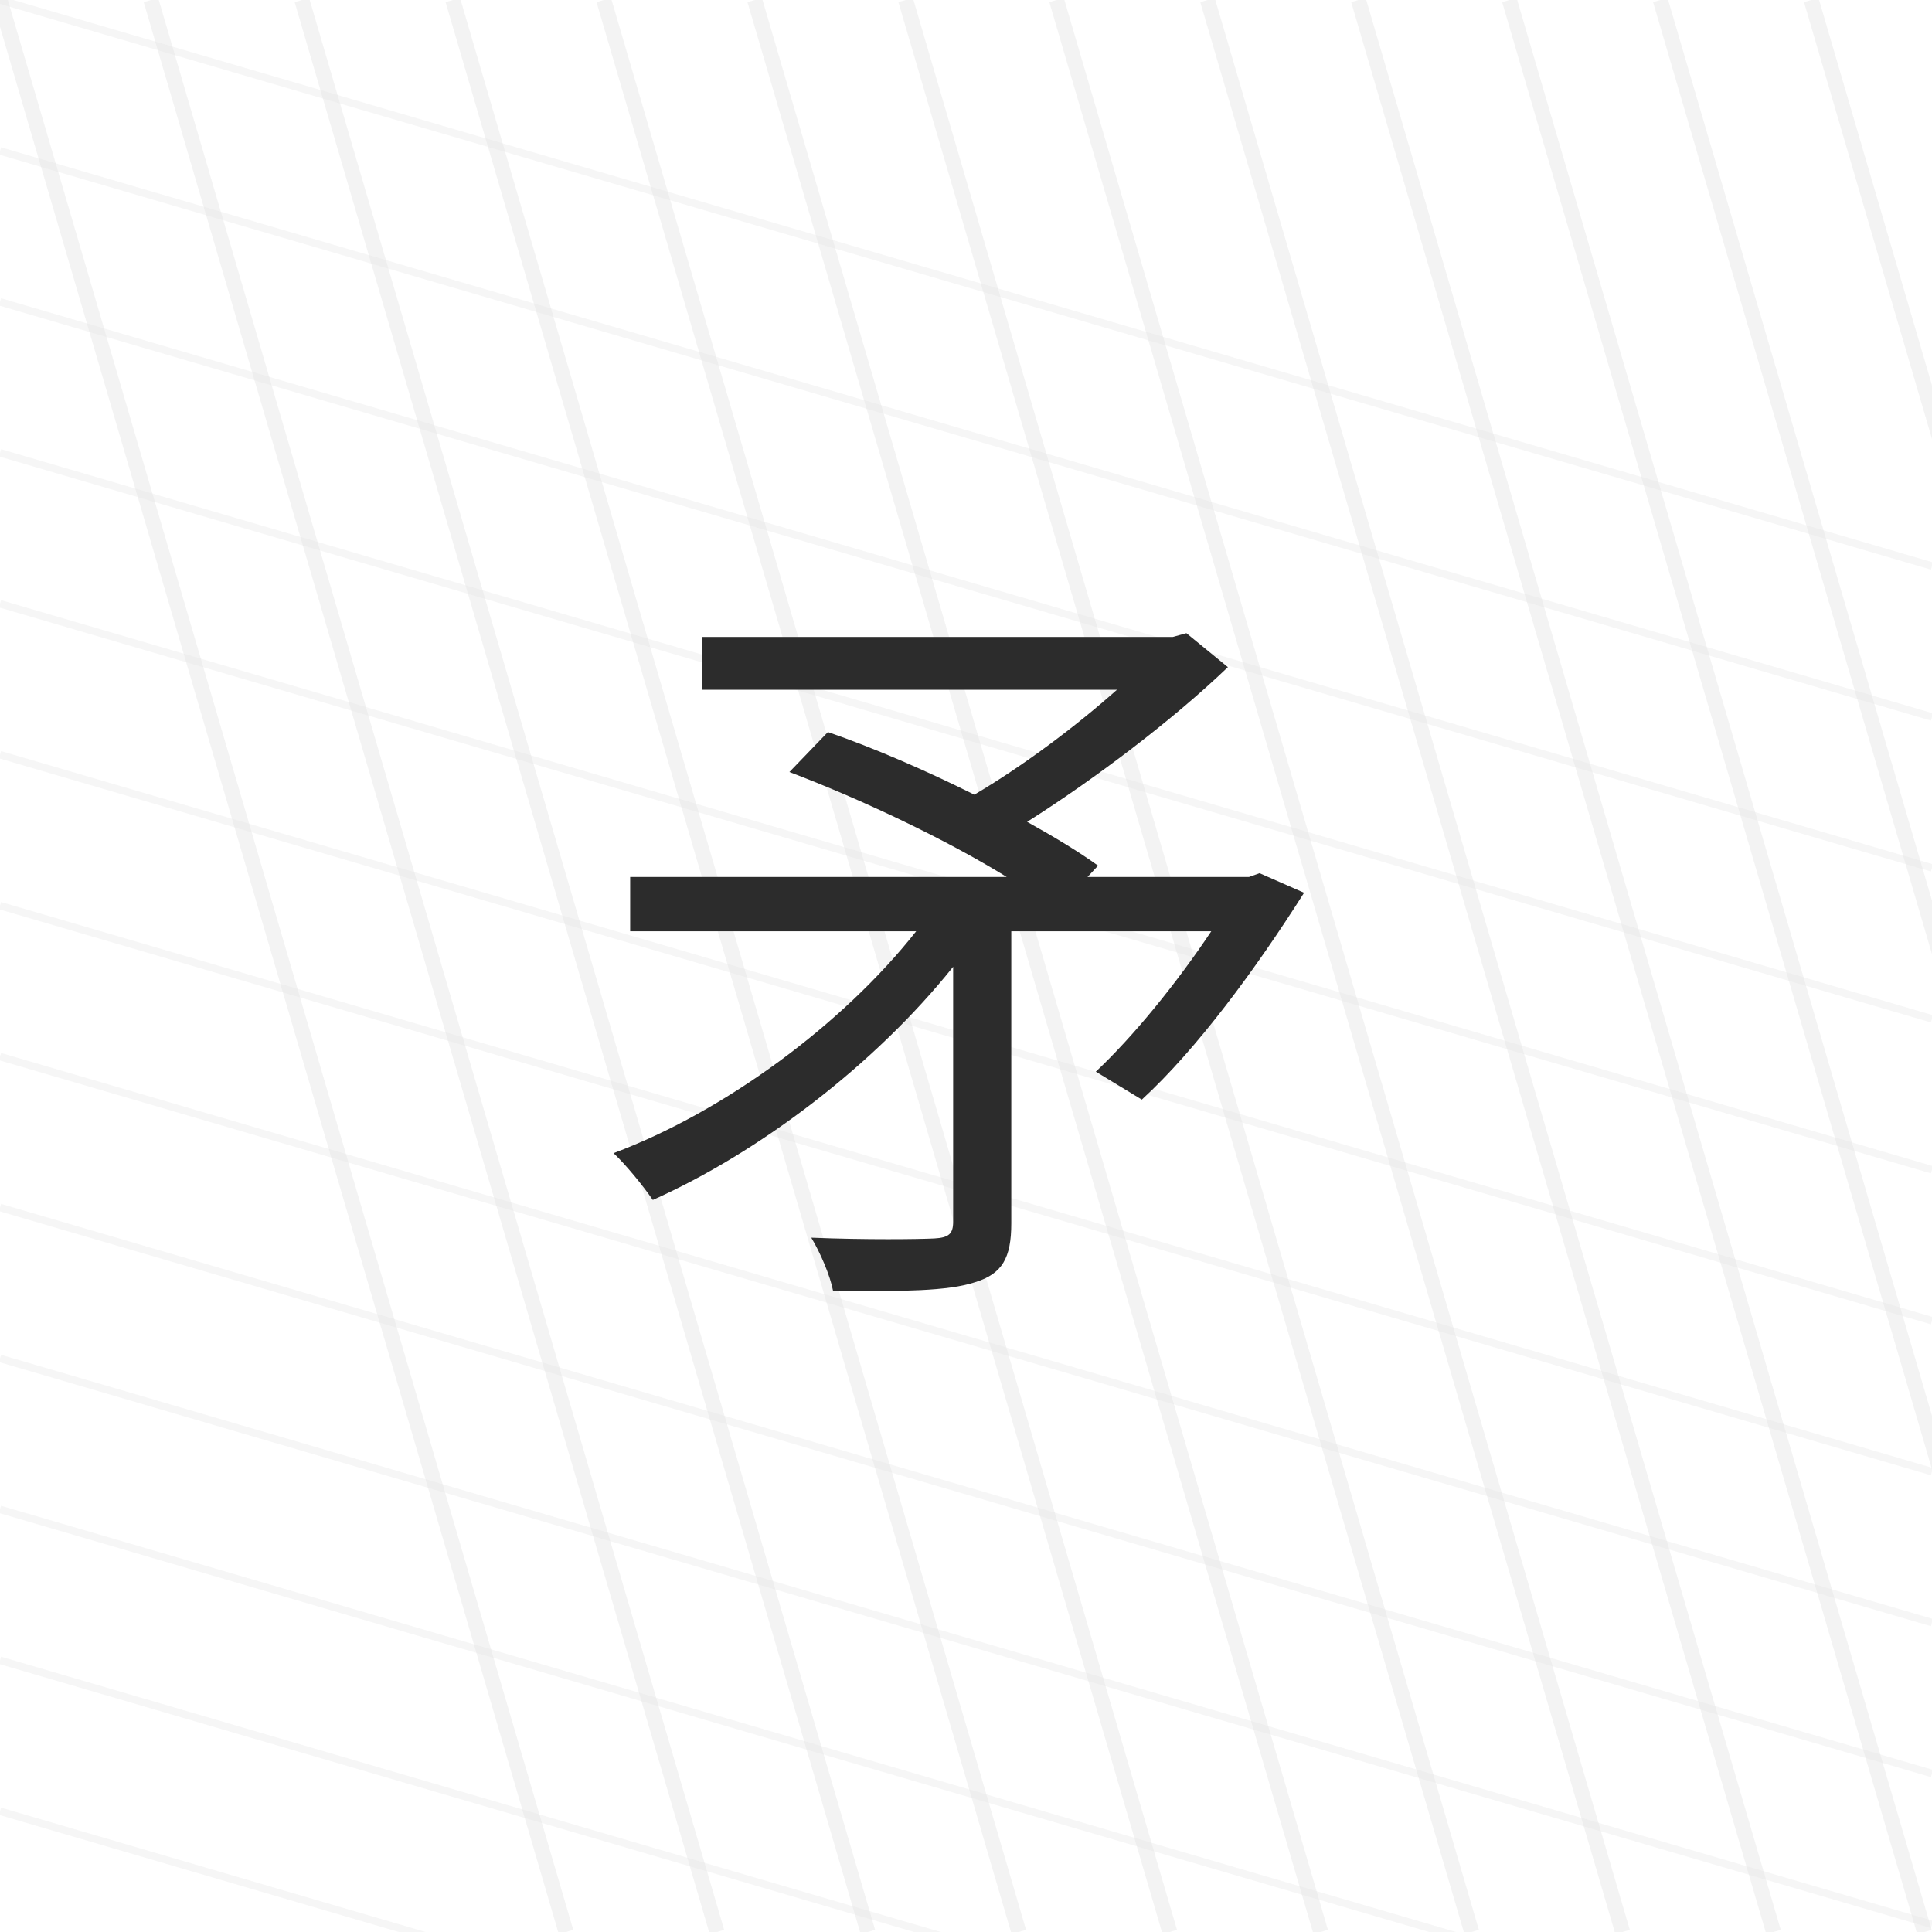
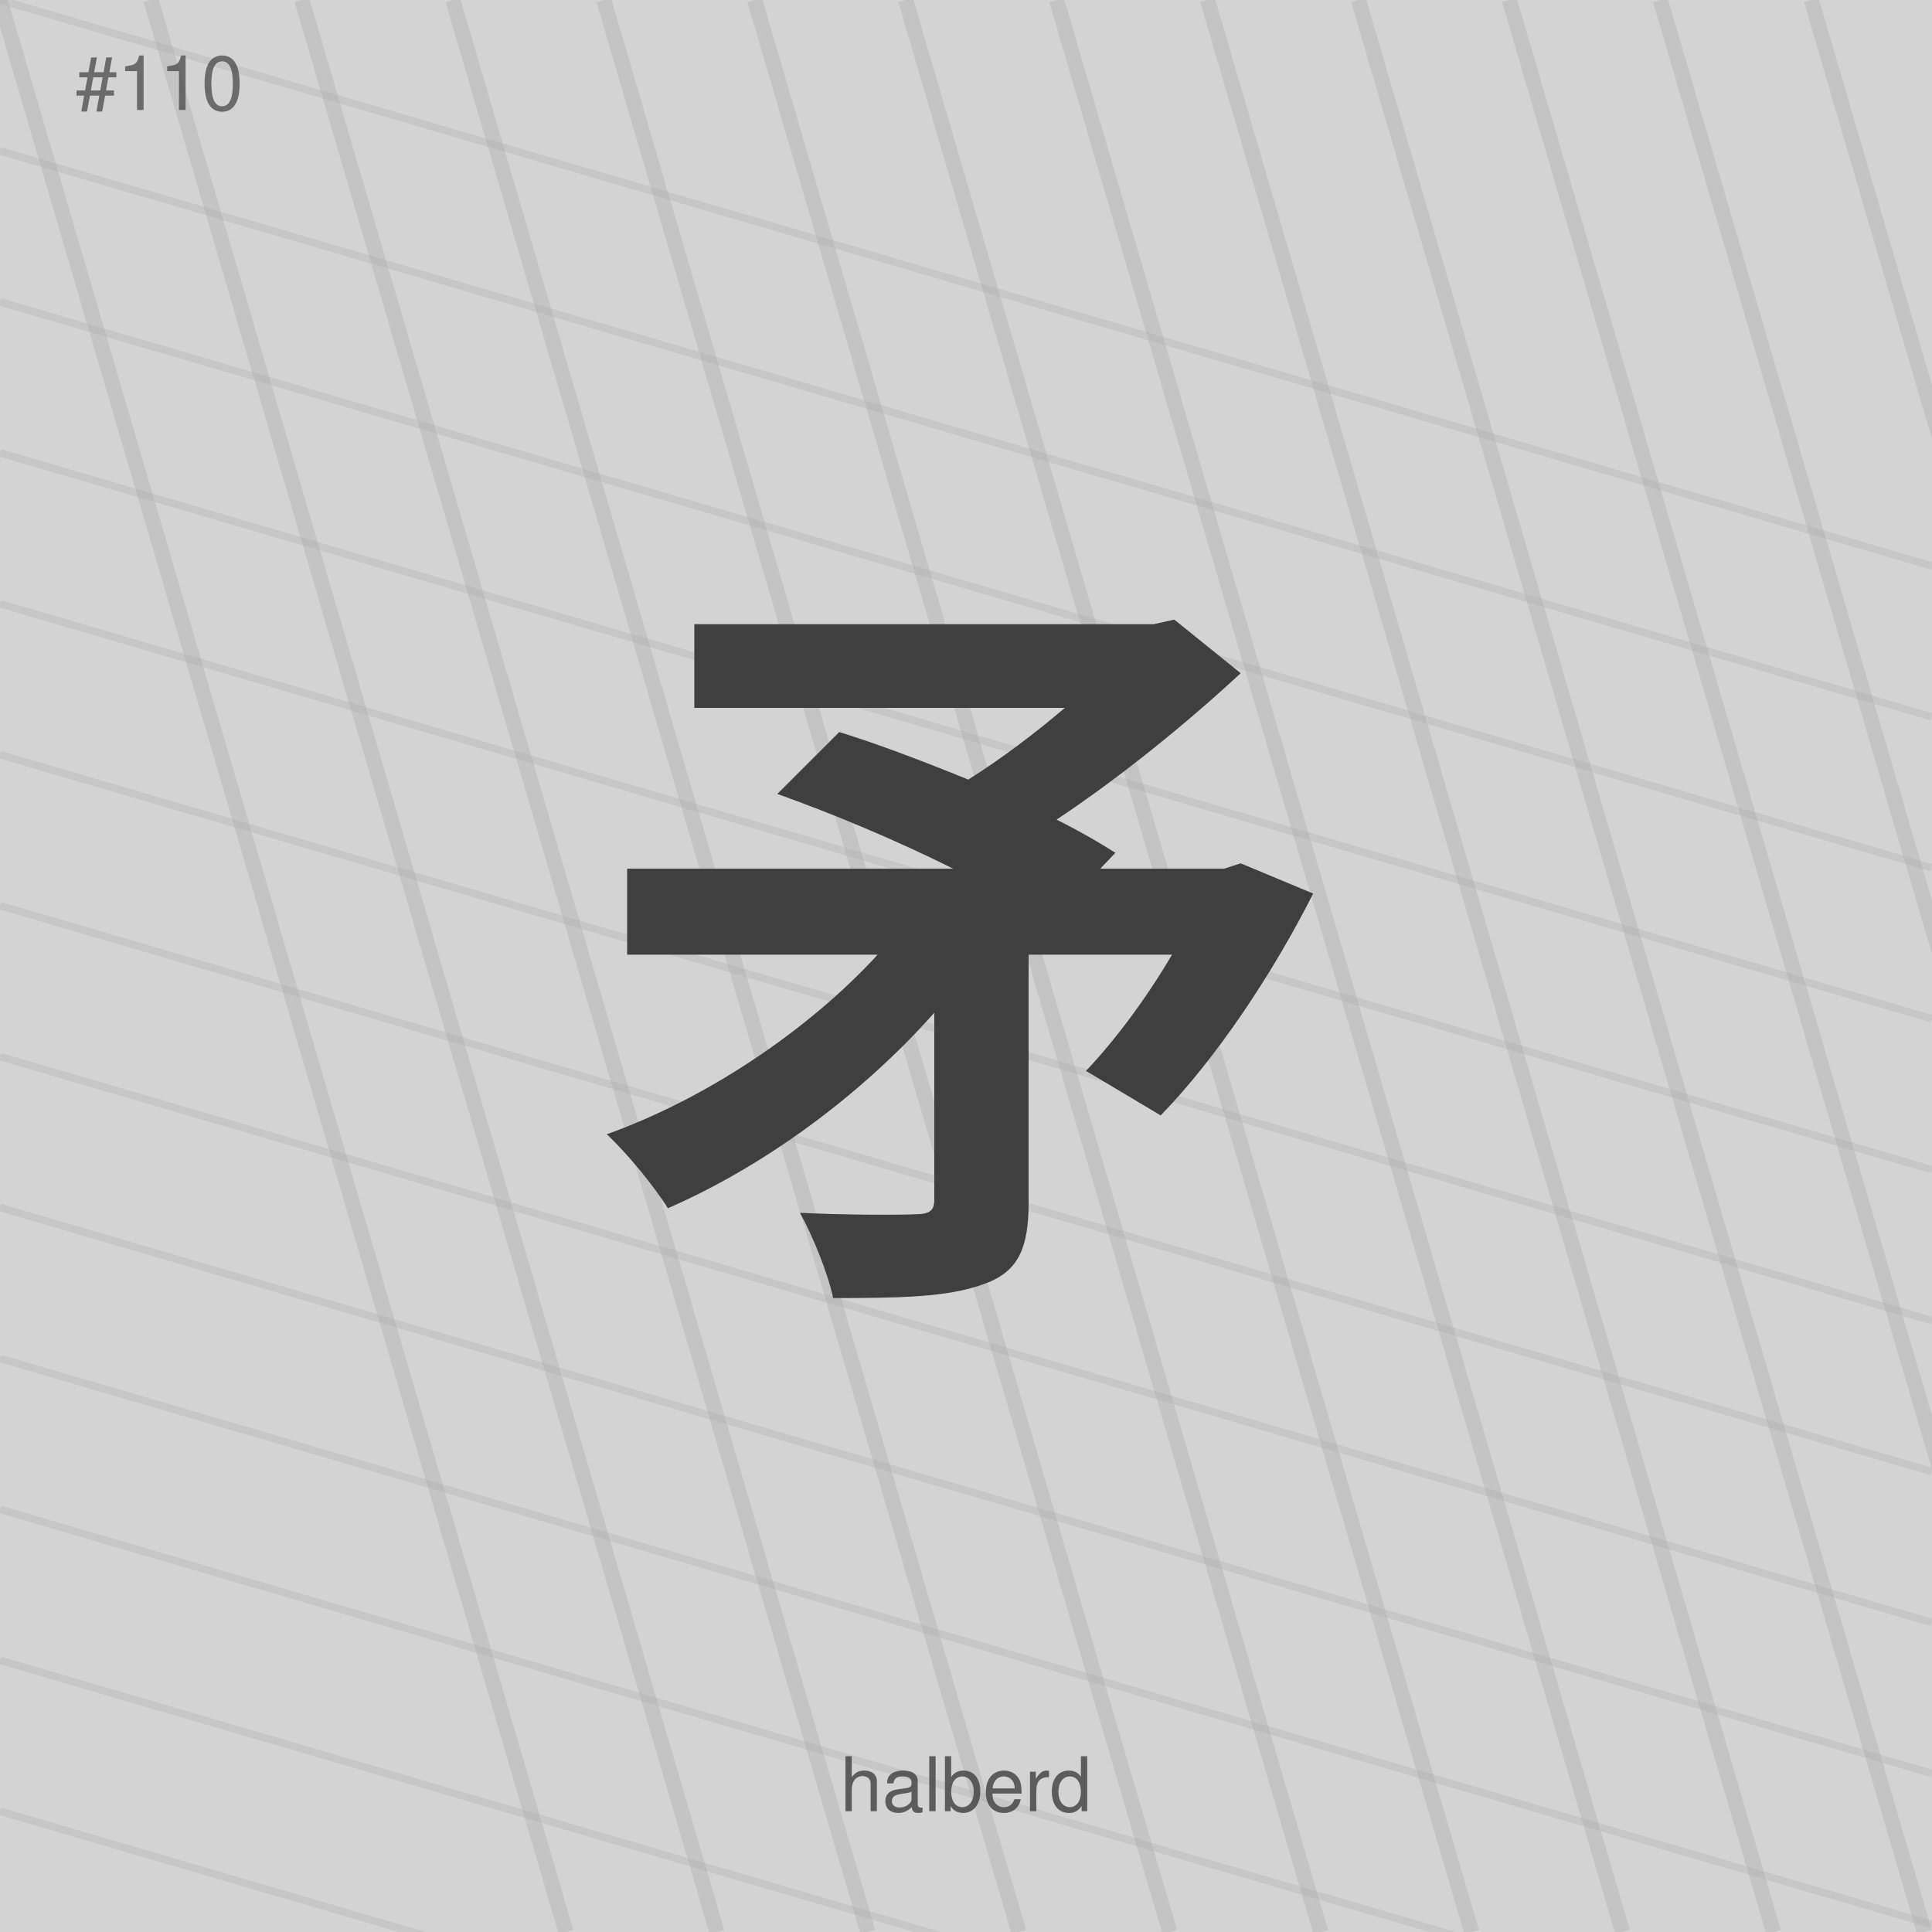
<svg xmlns="http://www.w3.org/2000/svg" width="512" height="512" viewBox="0 0 512 512">
  <defs>
    <style>
      .radical-text {
        font-family: 'Hiragino Sans', 'Yu Gothic', 'Meiryo', 'Takao', 'IPAexGothic', 'IPAGothic', 'VL Gothic', 'Noto Sans CJK JP', serif;
        font-size: 200px;
        text-anchor: middle;
        dominant-baseline: middle;
-         fill: #2c2c2c;
+         fill: #3f3f3f;
+         font-weight: bold;
+       }
+       .number-text {
+         font-family: 'Helvetica', 'Arial', sans-serif;
+         font-size: 20px;
+         text-anchor: start;
+         dominant-baseline: hanging;
+         fill: #3f3f3f;
+         opacity: 0.7;
+         font-weight: normal;
+       }
+       .meaning-text {
+         font-family: 'Helvetica', 'Arial', sans-serif;
+         font-size: 20px;
+         text-anchor: middle;
+         dominant-baseline: baseline;
+         fill: #3f3f3f;
+         opacity: 0.8;
        font-weight: normal;
      }
    </style>
  </defs>
-   <rect width="512" height="512" fill="white" />
-   <g opacity="1.0">
-     <line x1="0" y1="0" x2="150" y2="512" stroke="#e2e2e2" stroke-width="4" opacity="0.4" />
-     <line x1="40" y1="0" x2="190" y2="512" stroke="#e2e2e2" stroke-width="4" opacity="0.4" />
-     <line x1="80" y1="0" x2="230" y2="512" stroke="#e2e2e2" stroke-width="4" opacity="0.4" />
-     <line x1="120" y1="0" x2="270" y2="512" stroke="#e2e2e2" stroke-width="4" opacity="0.4" />
-     <line x1="160" y1="0" x2="310" y2="512" stroke="#e2e2e2" stroke-width="4" opacity="0.4" />
-     <line x1="200" y1="0" x2="350" y2="512" stroke="#e2e2e2" stroke-width="4" opacity="0.4" />
-     <line x1="240" y1="0" x2="390" y2="512" stroke="#e2e2e2" stroke-width="4" opacity="0.4" />
-     <line x1="280" y1="0" x2="430" y2="512" stroke="#e2e2e2" stroke-width="4" opacity="0.4" />
-     <line x1="320" y1="0" x2="470" y2="512" stroke="#e2e2e2" stroke-width="4" opacity="0.4" />
-     <line x1="360" y1="0" x2="510" y2="512" stroke="#e2e2e2" stroke-width="4" opacity="0.4" />
-     <line x1="400" y1="0" x2="550" y2="512" stroke="#e2e2e2" stroke-width="4" opacity="0.4" />
-     <line x1="440" y1="0" x2="590" y2="512" stroke="#e2e2e2" stroke-width="4" opacity="0.4" />
-     <line x1="480" y1="0" x2="630" y2="512" stroke="#e2e2e2" stroke-width="4" opacity="0.4" />
-     <line x1="0" y1="0" x2="512" y2="150" stroke="#e2e2e2" stroke-width="2" opacity="0.3" />
-     <line x1="0" y1="40" x2="512" y2="190" stroke="#e2e2e2" stroke-width="2" opacity="0.3" />
-     <line x1="0" y1="80" x2="512" y2="230" stroke="#e2e2e2" stroke-width="2" opacity="0.3" />
-     <line x1="0" y1="120" x2="512" y2="270" stroke="#e2e2e2" stroke-width="2" opacity="0.3" />
-     <line x1="0" y1="160" x2="512" y2="310" stroke="#e2e2e2" stroke-width="2" opacity="0.3" />
-     <line x1="0" y1="200" x2="512" y2="350" stroke="#e2e2e2" stroke-width="2" opacity="0.3" />
-     <line x1="0" y1="240" x2="512" y2="390" stroke="#e2e2e2" stroke-width="2" opacity="0.3" />
-     <line x1="0" y1="280" x2="512" y2="430" stroke="#e2e2e2" stroke-width="2" opacity="0.3" />
-     <line x1="0" y1="320" x2="512" y2="470" stroke="#e2e2e2" stroke-width="2" opacity="0.3" />
-     <line x1="0" y1="360" x2="512" y2="510" stroke="#e2e2e2" stroke-width="2" opacity="0.3" />
-     <line x1="0" y1="400" x2="512" y2="550" stroke="#e2e2e2" stroke-width="2" opacity="0.3" />
-     <line x1="0" y1="440" x2="512" y2="590" stroke="#e2e2e2" stroke-width="2" opacity="0.3" />
-     <line x1="0" y1="480" x2="512" y2="630" stroke="#e2e2e2" stroke-width="2" opacity="0.3" />
+   <rect width="512" height="512" fill="#D3D3D3" />
+   <g opacity="0.6">
+     <line x1="0" y1="0" x2="150" y2="512" stroke="#939393" stroke-width="4" opacity="0.4" />
+     <line x1="40" y1="0" x2="190" y2="512" stroke="#939393" stroke-width="4" opacity="0.4" />
+     <line x1="80" y1="0" x2="230" y2="512" stroke="#939393" stroke-width="4" opacity="0.4" />
+     <line x1="120" y1="0" x2="270" y2="512" stroke="#939393" stroke-width="4" opacity="0.4" />
+     <line x1="160" y1="0" x2="310" y2="512" stroke="#939393" stroke-width="4" opacity="0.4" />
+     <line x1="200" y1="0" x2="350" y2="512" stroke="#939393" stroke-width="4" opacity="0.4" />
+     <line x1="240" y1="0" x2="390" y2="512" stroke="#939393" stroke-width="4" opacity="0.4" />
+     <line x1="280" y1="0" x2="430" y2="512" stroke="#939393" stroke-width="4" opacity="0.4" />
+     <line x1="320" y1="0" x2="470" y2="512" stroke="#939393" stroke-width="4" opacity="0.4" />
+     <line x1="360" y1="0" x2="510" y2="512" stroke="#939393" stroke-width="4" opacity="0.4" />
+     <line x1="400" y1="0" x2="550" y2="512" stroke="#939393" stroke-width="4" opacity="0.4" />
+     <line x1="440" y1="0" x2="590" y2="512" stroke="#939393" stroke-width="4" opacity="0.4" />
+     <line x1="480" y1="0" x2="630" y2="512" stroke="#939393" stroke-width="4" opacity="0.4" />
+     <line x1="0" y1="0" x2="512" y2="150" stroke="#939393" stroke-width="2" opacity="0.3" />
+     <line x1="0" y1="40" x2="512" y2="190" stroke="#939393" stroke-width="2" opacity="0.3" />
+     <line x1="0" y1="80" x2="512" y2="230" stroke="#939393" stroke-width="2" opacity="0.3" />
+     <line x1="0" y1="120" x2="512" y2="270" stroke="#939393" stroke-width="2" opacity="0.3" />
+     <line x1="0" y1="160" x2="512" y2="310" stroke="#939393" stroke-width="2" opacity="0.3" />
+     <line x1="0" y1="200" x2="512" y2="350" stroke="#939393" stroke-width="2" opacity="0.3" />
+     <line x1="0" y1="240" x2="512" y2="390" stroke="#939393" stroke-width="2" opacity="0.3" />
+     <line x1="0" y1="280" x2="512" y2="430" stroke="#939393" stroke-width="2" opacity="0.3" />
+     <line x1="0" y1="320" x2="512" y2="470" stroke="#939393" stroke-width="2" opacity="0.3" />
+     <line x1="0" y1="360" x2="512" y2="510" stroke="#939393" stroke-width="2" opacity="0.3" />
+     <line x1="0" y1="400" x2="512" y2="550" stroke="#939393" stroke-width="2" opacity="0.3" />
+     <line x1="0" y1="440" x2="512" y2="590" stroke="#939393" stroke-width="2" opacity="0.3" />
+     <line x1="0" y1="480" x2="512" y2="630" stroke="#939393" stroke-width="2" opacity="0.3" />
  </g>
  <text x="256" y="256" class="radical-text">矛</text>
+   <text x="20" y="20" class="number-text">#110</text>
+   <text x="256" y="480" class="meaning-text">halberd</text>
</svg>
